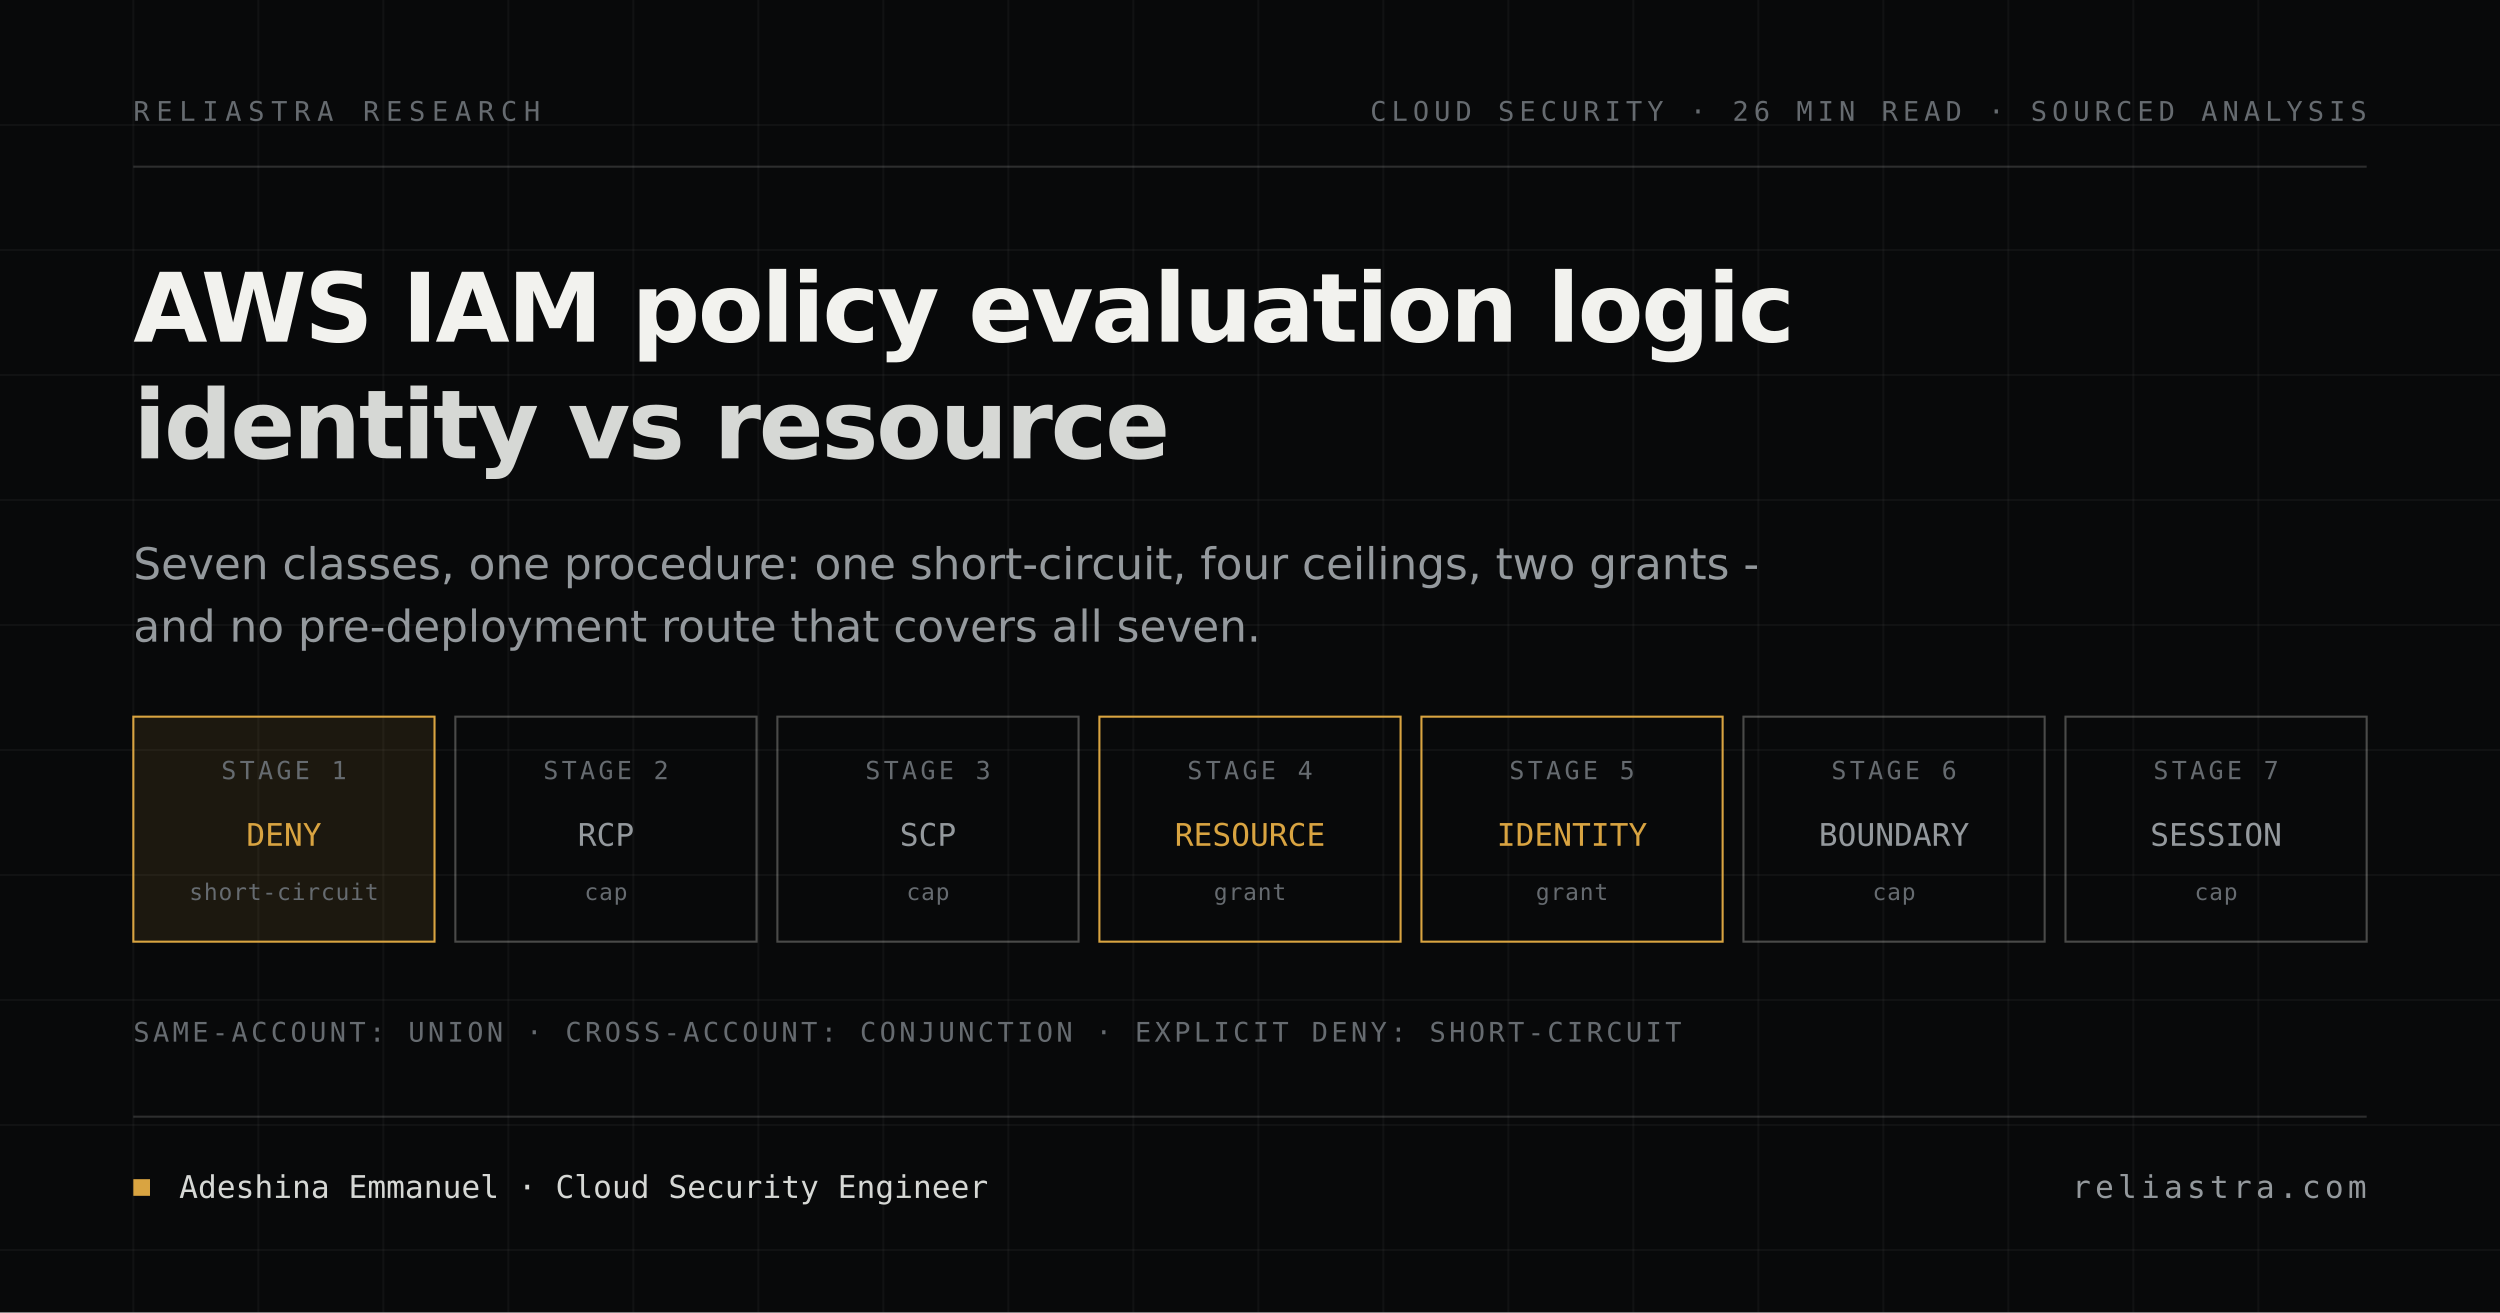
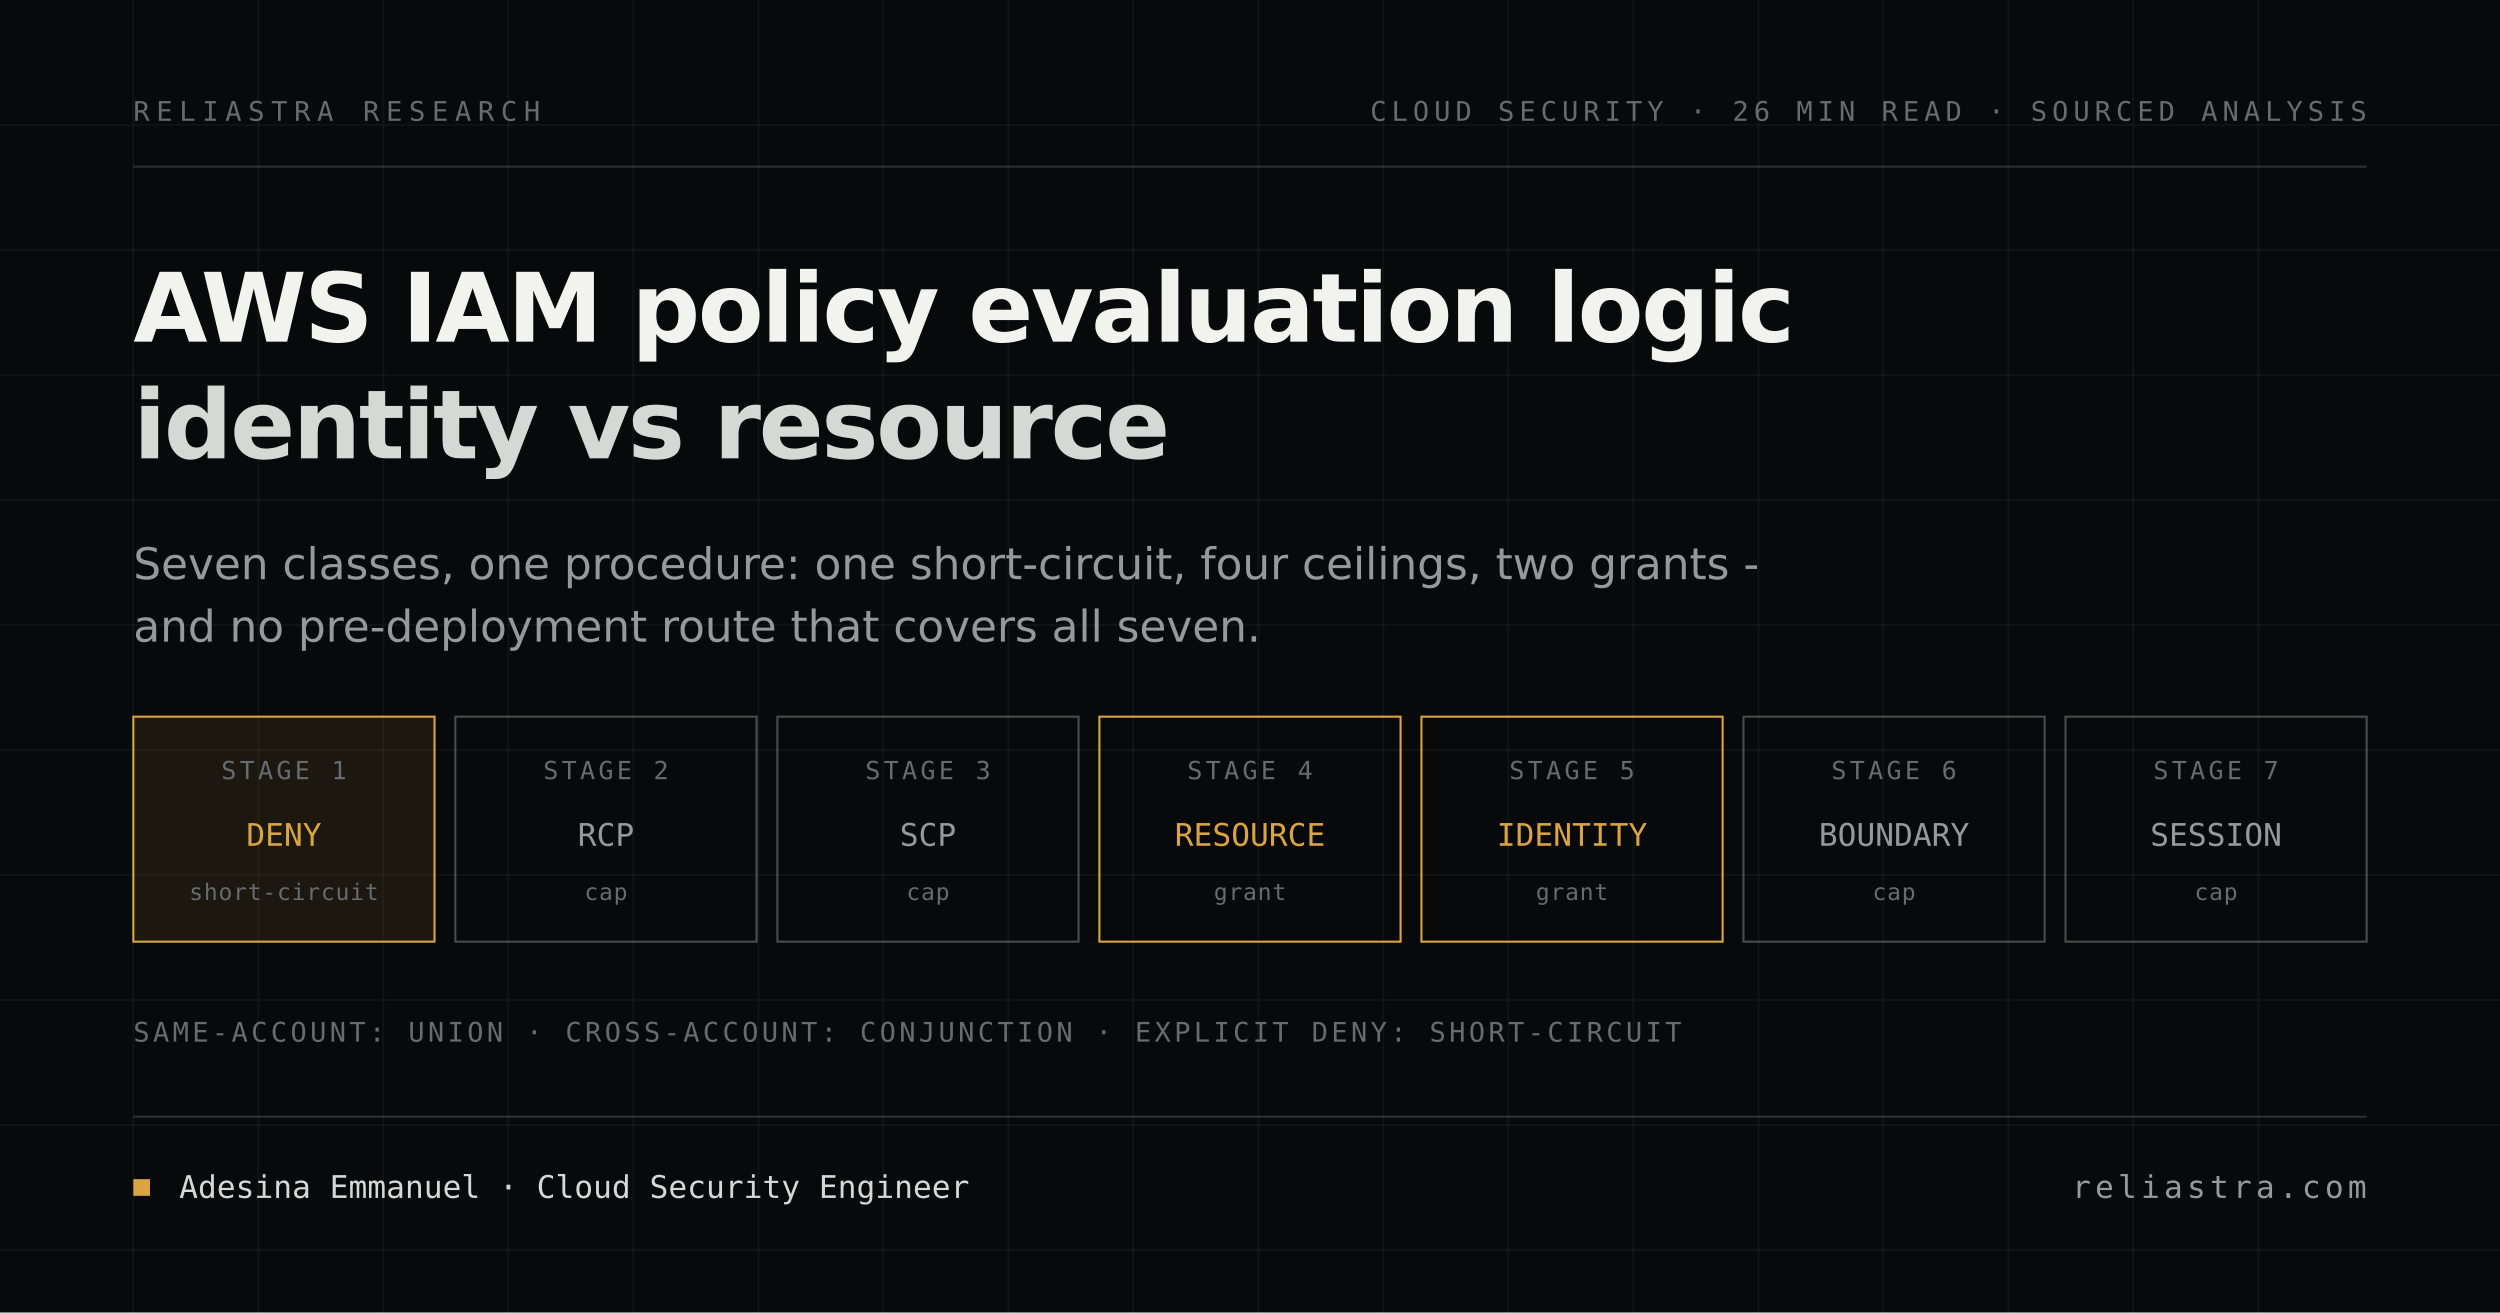
<svg xmlns="http://www.w3.org/2000/svg" width="2400" height="1260" viewBox="0 0 1200 630">
  <rect width="1200" height="630" fill="#08090A" />
  <g>
    <path d="M64 0V630" stroke="rgba(242, 242, 238, 0.09)" stroke-opacity=".45" />
    <path d="M124 0V630" stroke="rgba(242, 242, 238, 0.09)" stroke-opacity=".45" />
    <path d="M184 0V630" stroke="rgba(242, 242, 238, 0.09)" stroke-opacity=".45" />
    <path d="M244 0V630" stroke="rgba(242, 242, 238, 0.09)" stroke-opacity=".45" />
    <path d="M304 0V630" stroke="rgba(242, 242, 238, 0.09)" stroke-opacity=".45" />
    <path d="M364 0V630" stroke="rgba(242, 242, 238, 0.09)" stroke-opacity=".45" />
    <path d="M424 0V630" stroke="rgba(242, 242, 238, 0.09)" stroke-opacity=".45" />
    <path d="M484 0V630" stroke="rgba(242, 242, 238, 0.09)" stroke-opacity=".45" />
    <path d="M544 0V630" stroke="rgba(242, 242, 238, 0.09)" stroke-opacity=".45" />
    <path d="M604 0V630" stroke="rgba(242, 242, 238, 0.09)" stroke-opacity=".45" />
    <path d="M664 0V630" stroke="rgba(242, 242, 238, 0.09)" stroke-opacity=".45" />
    <path d="M724 0V630" stroke="rgba(242, 242, 238, 0.09)" stroke-opacity=".45" />
    <path d="M784 0V630" stroke="rgba(242, 242, 238, 0.09)" stroke-opacity=".45" />
    <path d="M844 0V630" stroke="rgba(242, 242, 238, 0.09)" stroke-opacity=".45" />
    <path d="M904 0V630" stroke="rgba(242, 242, 238, 0.09)" stroke-opacity=".45" />
    <path d="M964 0V630" stroke="rgba(242, 242, 238, 0.09)" stroke-opacity=".45" />
    <path d="M1024 0V630" stroke="rgba(242, 242, 238, 0.09)" stroke-opacity=".45" />
    <path d="M1084 0V630" stroke="rgba(242, 242, 238, 0.09)" stroke-opacity=".45" />
    <path d="M0 60H1200" stroke="rgba(242, 242, 238, 0.09)" stroke-opacity=".45" />
    <path d="M0 120H1200" stroke="rgba(242, 242, 238, 0.09)" stroke-opacity=".45" />
    <path d="M0 180H1200" stroke="rgba(242, 242, 238, 0.09)" stroke-opacity=".45" />
    <path d="M0 240H1200" stroke="rgba(242, 242, 238, 0.09)" stroke-opacity=".45" />
    <path d="M0 300H1200" stroke="rgba(242, 242, 238, 0.09)" stroke-opacity=".45" />
    <path d="M0 360H1200" stroke="rgba(242, 242, 238, 0.09)" stroke-opacity=".45" />
    <path d="M0 420H1200" stroke="rgba(242, 242, 238, 0.09)" stroke-opacity=".45" />
    <path d="M0 480H1200" stroke="rgba(242, 242, 238, 0.09)" stroke-opacity=".45" />
    <path d="M0 540H1200" stroke="rgba(242, 242, 238, 0.09)" stroke-opacity=".45" />
    <path d="M0 600H1200" stroke="rgba(242, 242, 238, 0.09)" stroke-opacity=".45" />
  </g>
  <text x="64" y="58" font-family="DejaVu Sans Mono, monospace" font-size="13" letter-spacing="3.2" fill="#666B70">RELIASTRA RESEARCH</text>
  <text x="1136" y="58" font-family="DejaVu Sans Mono, monospace" font-size="13" letter-spacing="2.4" text-anchor="end" fill="#666B70">CLOUD SECURITY · 26 MIN READ · SOURCED ANALYSIS</text>
  <path d="M64 80H1136" stroke="rgba(242, 242, 238, 0.16)" />
  <text x="64" y="164" font-family="DejaVu Sans, sans-serif" font-weight="bold" font-size="46" letter-spacing="-1.1" fill="#F2F2EE">AWS IAM policy evaluation logic</text>
  <text x="64" y="220" font-family="DejaVu Sans, sans-serif" font-weight="bold" font-size="46" letter-spacing="-1.1" fill="#D6D8D5">identity vs resource</text>
  <text x="64" y="278" font-family="DejaVu Sans, sans-serif" font-size="21" fill="#94999D">Seven classes, one procedure: one short-circuit, four ceilings, two grants -</text>
  <text x="64" y="308" font-family="DejaVu Sans, sans-serif" font-size="21" fill="#94999D">and no pre-deployment route that covers all seven.</text>
  <g>
    <rect x="64.00" y="344" width="144.57" height="108" fill="rgba(217, 164, 65, 0.10)" stroke="#D9A441" />
    <text x="136.29" y="374" font-family="DejaVu Sans Mono, monospace" font-size="12" letter-spacing="1.6" text-anchor="middle" fill="#666B70">STAGE 1</text>
    <text x="136.29" y="406" font-family="DejaVu Sans Mono, monospace" font-size="15" text-anchor="middle" fill="#D9A441">DENY</text>
    <text x="136.29" y="432" font-family="DejaVu Sans Mono, monospace" font-size="11" letter-spacing=".4" text-anchor="middle" fill="#666B70">short-circuit</text>
  </g>
  <g>
    <rect x="218.57" y="344" width="144.57" height="108" fill="none" stroke="rgba(242, 242, 238, 0.28)" />
    <text x="290.86" y="374" font-family="DejaVu Sans Mono, monospace" font-size="12" letter-spacing="1.6" text-anchor="middle" fill="#666B70">STAGE 2</text>
    <text x="290.86" y="406" font-family="DejaVu Sans Mono, monospace" font-size="15" text-anchor="middle" fill="#94999D">RCP</text>
    <text x="290.86" y="432" font-family="DejaVu Sans Mono, monospace" font-size="11" letter-spacing=".4" text-anchor="middle" fill="#666B70">cap</text>
  </g>
  <g>
    <rect x="373.14" y="344" width="144.57" height="108" fill="none" stroke="rgba(242, 242, 238, 0.28)" />
    <text x="445.43" y="374" font-family="DejaVu Sans Mono, monospace" font-size="12" letter-spacing="1.6" text-anchor="middle" fill="#666B70">STAGE 3</text>
    <text x="445.43" y="406" font-family="DejaVu Sans Mono, monospace" font-size="15" text-anchor="middle" fill="#94999D">SCP</text>
    <text x="445.43" y="432" font-family="DejaVu Sans Mono, monospace" font-size="11" letter-spacing=".4" text-anchor="middle" fill="#666B70">cap</text>
  </g>
  <g>
    <rect x="527.71" y="344" width="144.57" height="108" fill="none" stroke="#D9A441" />
    <text x="600.00" y="374" font-family="DejaVu Sans Mono, monospace" font-size="12" letter-spacing="1.6" text-anchor="middle" fill="#666B70">STAGE 4</text>
    <text x="600.00" y="406" font-family="DejaVu Sans Mono, monospace" font-size="15" text-anchor="middle" fill="#D9A441">RESOURCE</text>
    <text x="600.00" y="432" font-family="DejaVu Sans Mono, monospace" font-size="11" letter-spacing=".4" text-anchor="middle" fill="#666B70">grant</text>
  </g>
  <g>
    <rect x="682.29" y="344" width="144.57" height="108" fill="none" stroke="#D9A441" />
    <text x="754.57" y="374" font-family="DejaVu Sans Mono, monospace" font-size="12" letter-spacing="1.6" text-anchor="middle" fill="#666B70">STAGE 5</text>
    <text x="754.57" y="406" font-family="DejaVu Sans Mono, monospace" font-size="15" text-anchor="middle" fill="#D9A441">IDENTITY</text>
    <text x="754.57" y="432" font-family="DejaVu Sans Mono, monospace" font-size="11" letter-spacing=".4" text-anchor="middle" fill="#666B70">grant</text>
  </g>
  <g>
    <rect x="836.86" y="344" width="144.57" height="108" fill="none" stroke="rgba(242, 242, 238, 0.28)" />
    <text x="909.14" y="374" font-family="DejaVu Sans Mono, monospace" font-size="12" letter-spacing="1.6" text-anchor="middle" fill="#666B70">STAGE 6</text>
    <text x="909.14" y="406" font-family="DejaVu Sans Mono, monospace" font-size="15" text-anchor="middle" fill="#94999D">BOUNDARY</text>
    <text x="909.14" y="432" font-family="DejaVu Sans Mono, monospace" font-size="11" letter-spacing=".4" text-anchor="middle" fill="#666B70">cap</text>
  </g>
  <g>
    <rect x="991.43" y="344" width="144.57" height="108" fill="none" stroke="rgba(242, 242, 238, 0.28)" />
    <text x="1063.71" y="374" font-family="DejaVu Sans Mono, monospace" font-size="12" letter-spacing="1.6" text-anchor="middle" fill="#666B70">STAGE 7</text>
    <text x="1063.71" y="406" font-family="DejaVu Sans Mono, monospace" font-size="15" text-anchor="middle" fill="#94999D">SESSION</text>
    <text x="1063.71" y="432" font-family="DejaVu Sans Mono, monospace" font-size="11" letter-spacing=".4" text-anchor="middle" fill="#666B70">cap</text>
  </g>
  <text x="64" y="500" font-family="DejaVu Sans Mono, monospace" font-size="13" letter-spacing="1.6" fill="#666B70">SAME-ACCOUNT: UNION · CROSS-ACCOUNT: CONJUNCTION · EXPLICIT DENY: SHORT-CIRCUIT</text>
  <path d="M64 536H1136" stroke="rgba(242, 242, 238, 0.16)" />
  <rect x="64" y="566" width="8" height="8" fill="#D9A441" />
-   <text x="86" y="575" font-family="DejaVu Sans Mono, monospace" font-size="15" fill="#D6D8D5">Adeshina Emmanuel · Cloud Security Engineer</text>
+   <text x="86" y="575" font-family="DejaVu Sans Mono, monospace" font-size="15" fill="#D6D8D5">Adesina Emmanuel · Cloud Security Engineer</text>
  <text x="1136" y="575" font-family="DejaVu Sans Mono, monospace" font-size="15" letter-spacing="2" text-anchor="end" fill="#94999D">reliastra.com</text>
</svg>
